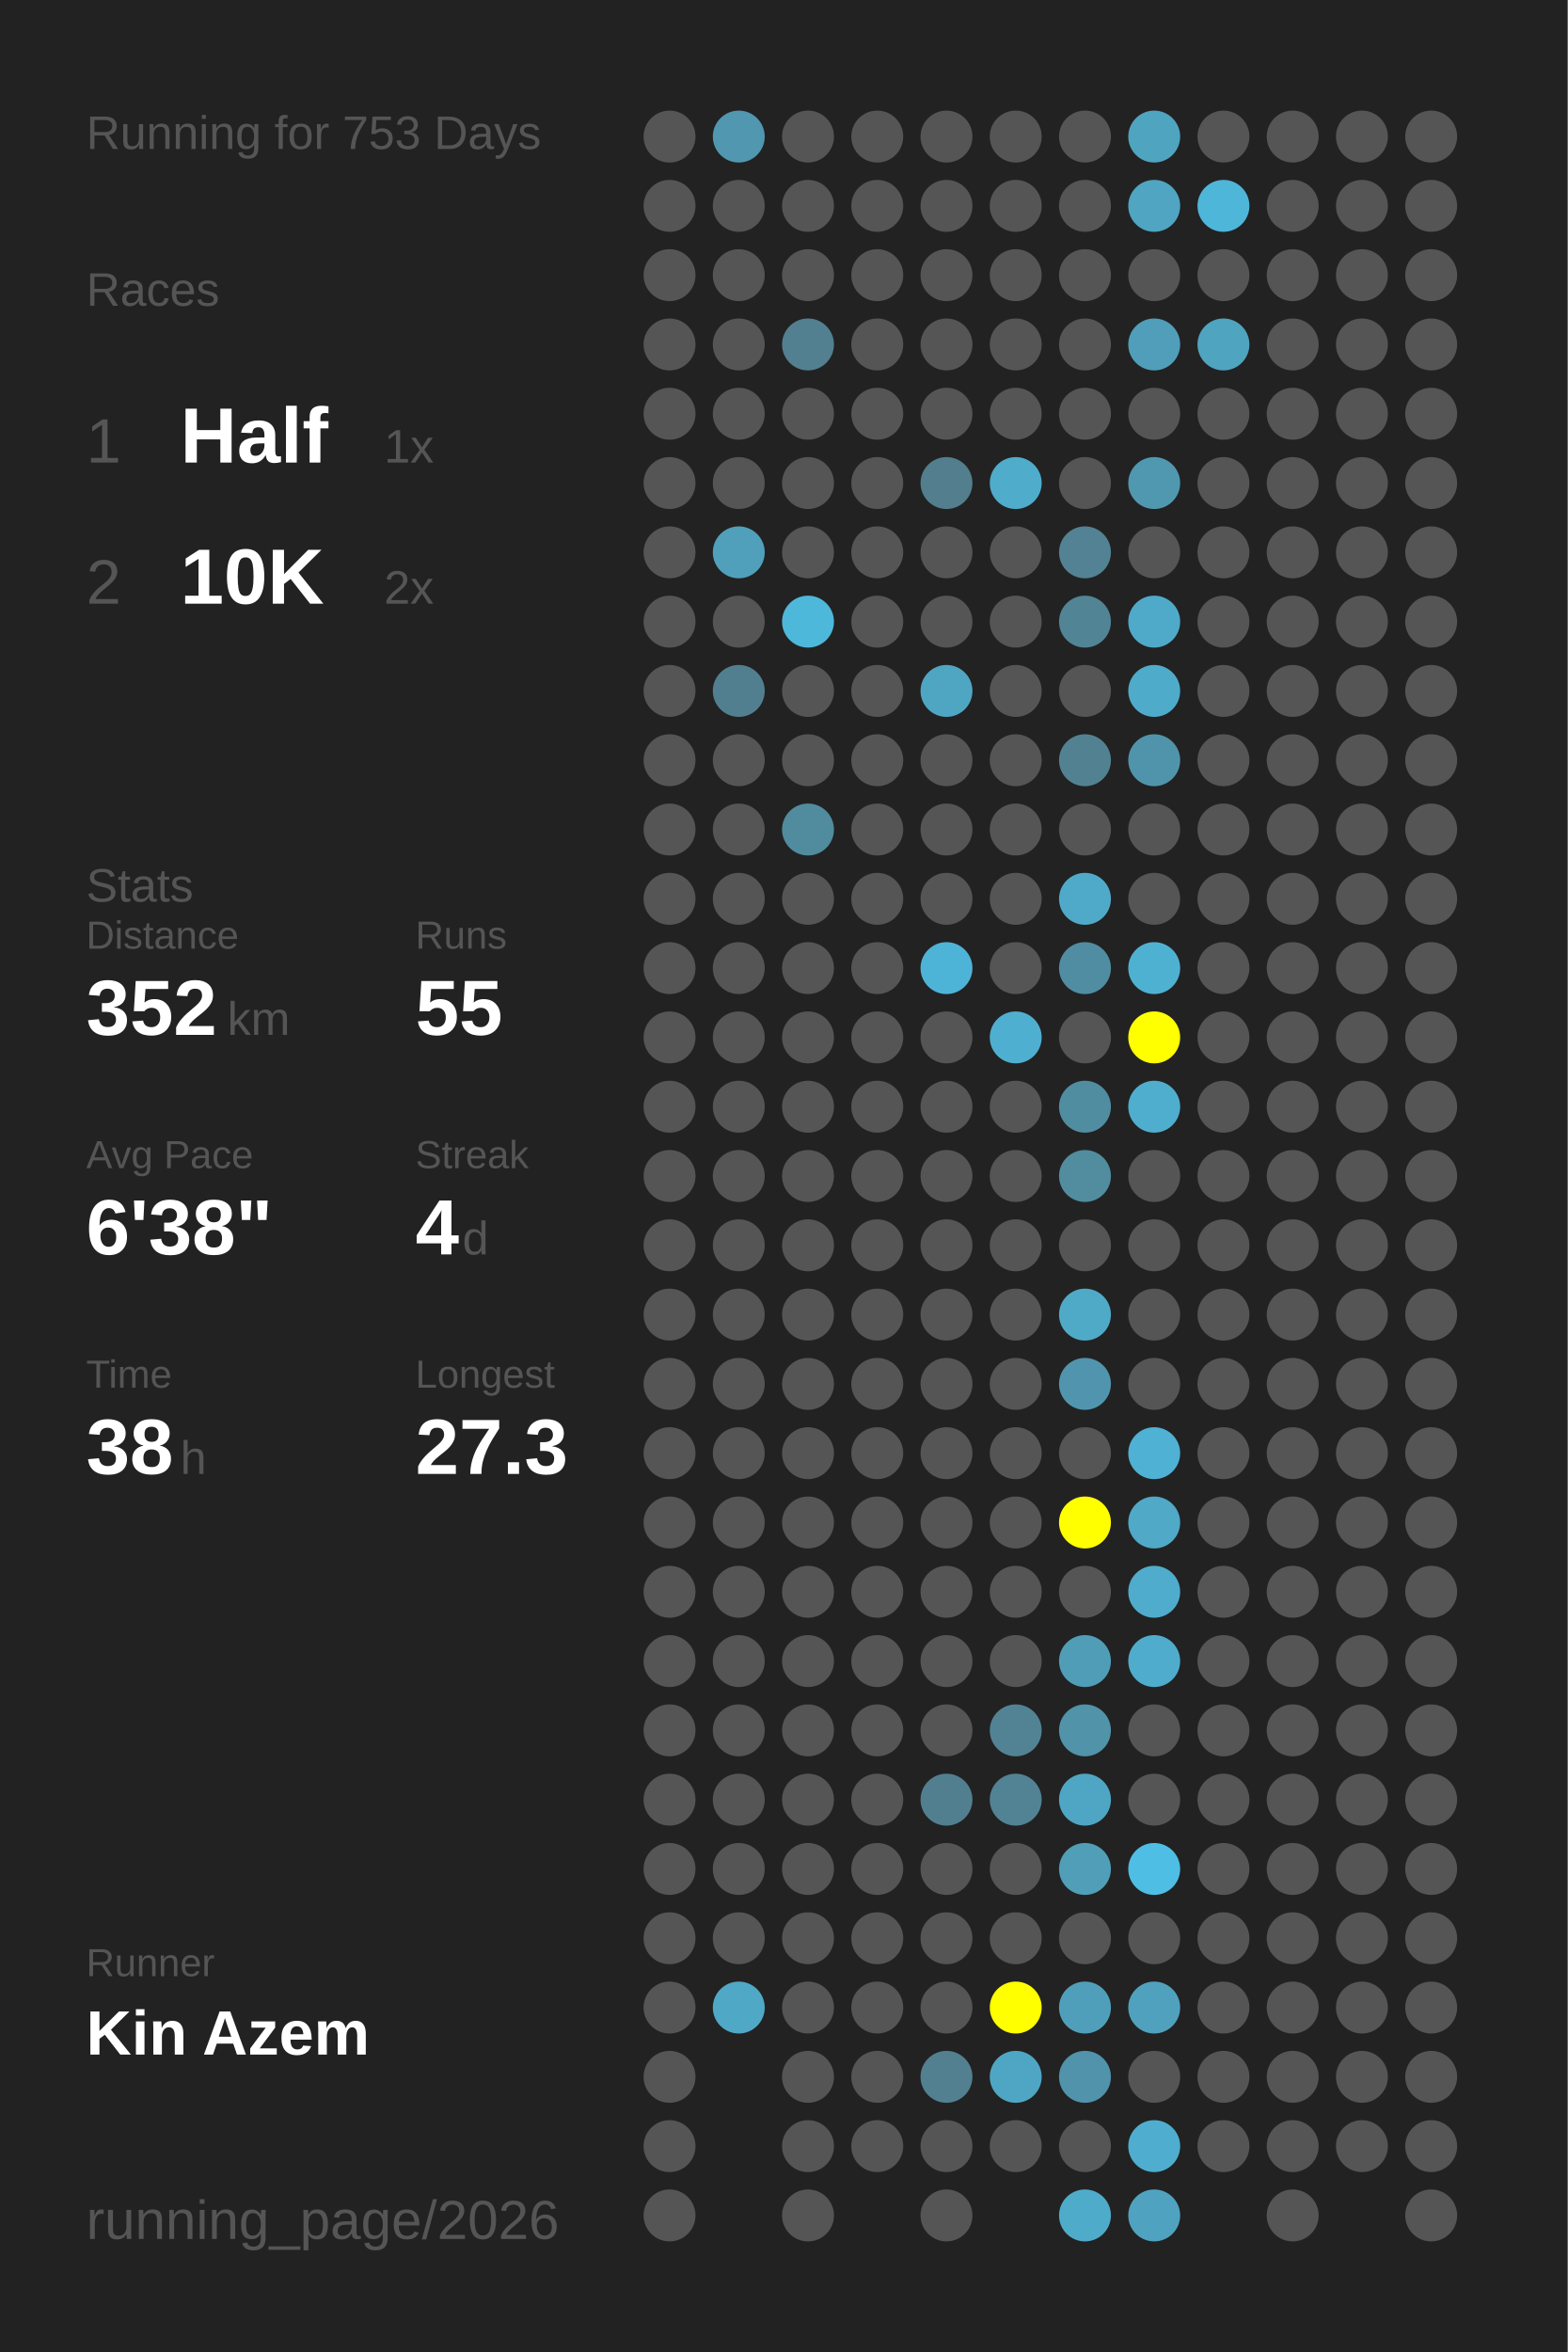
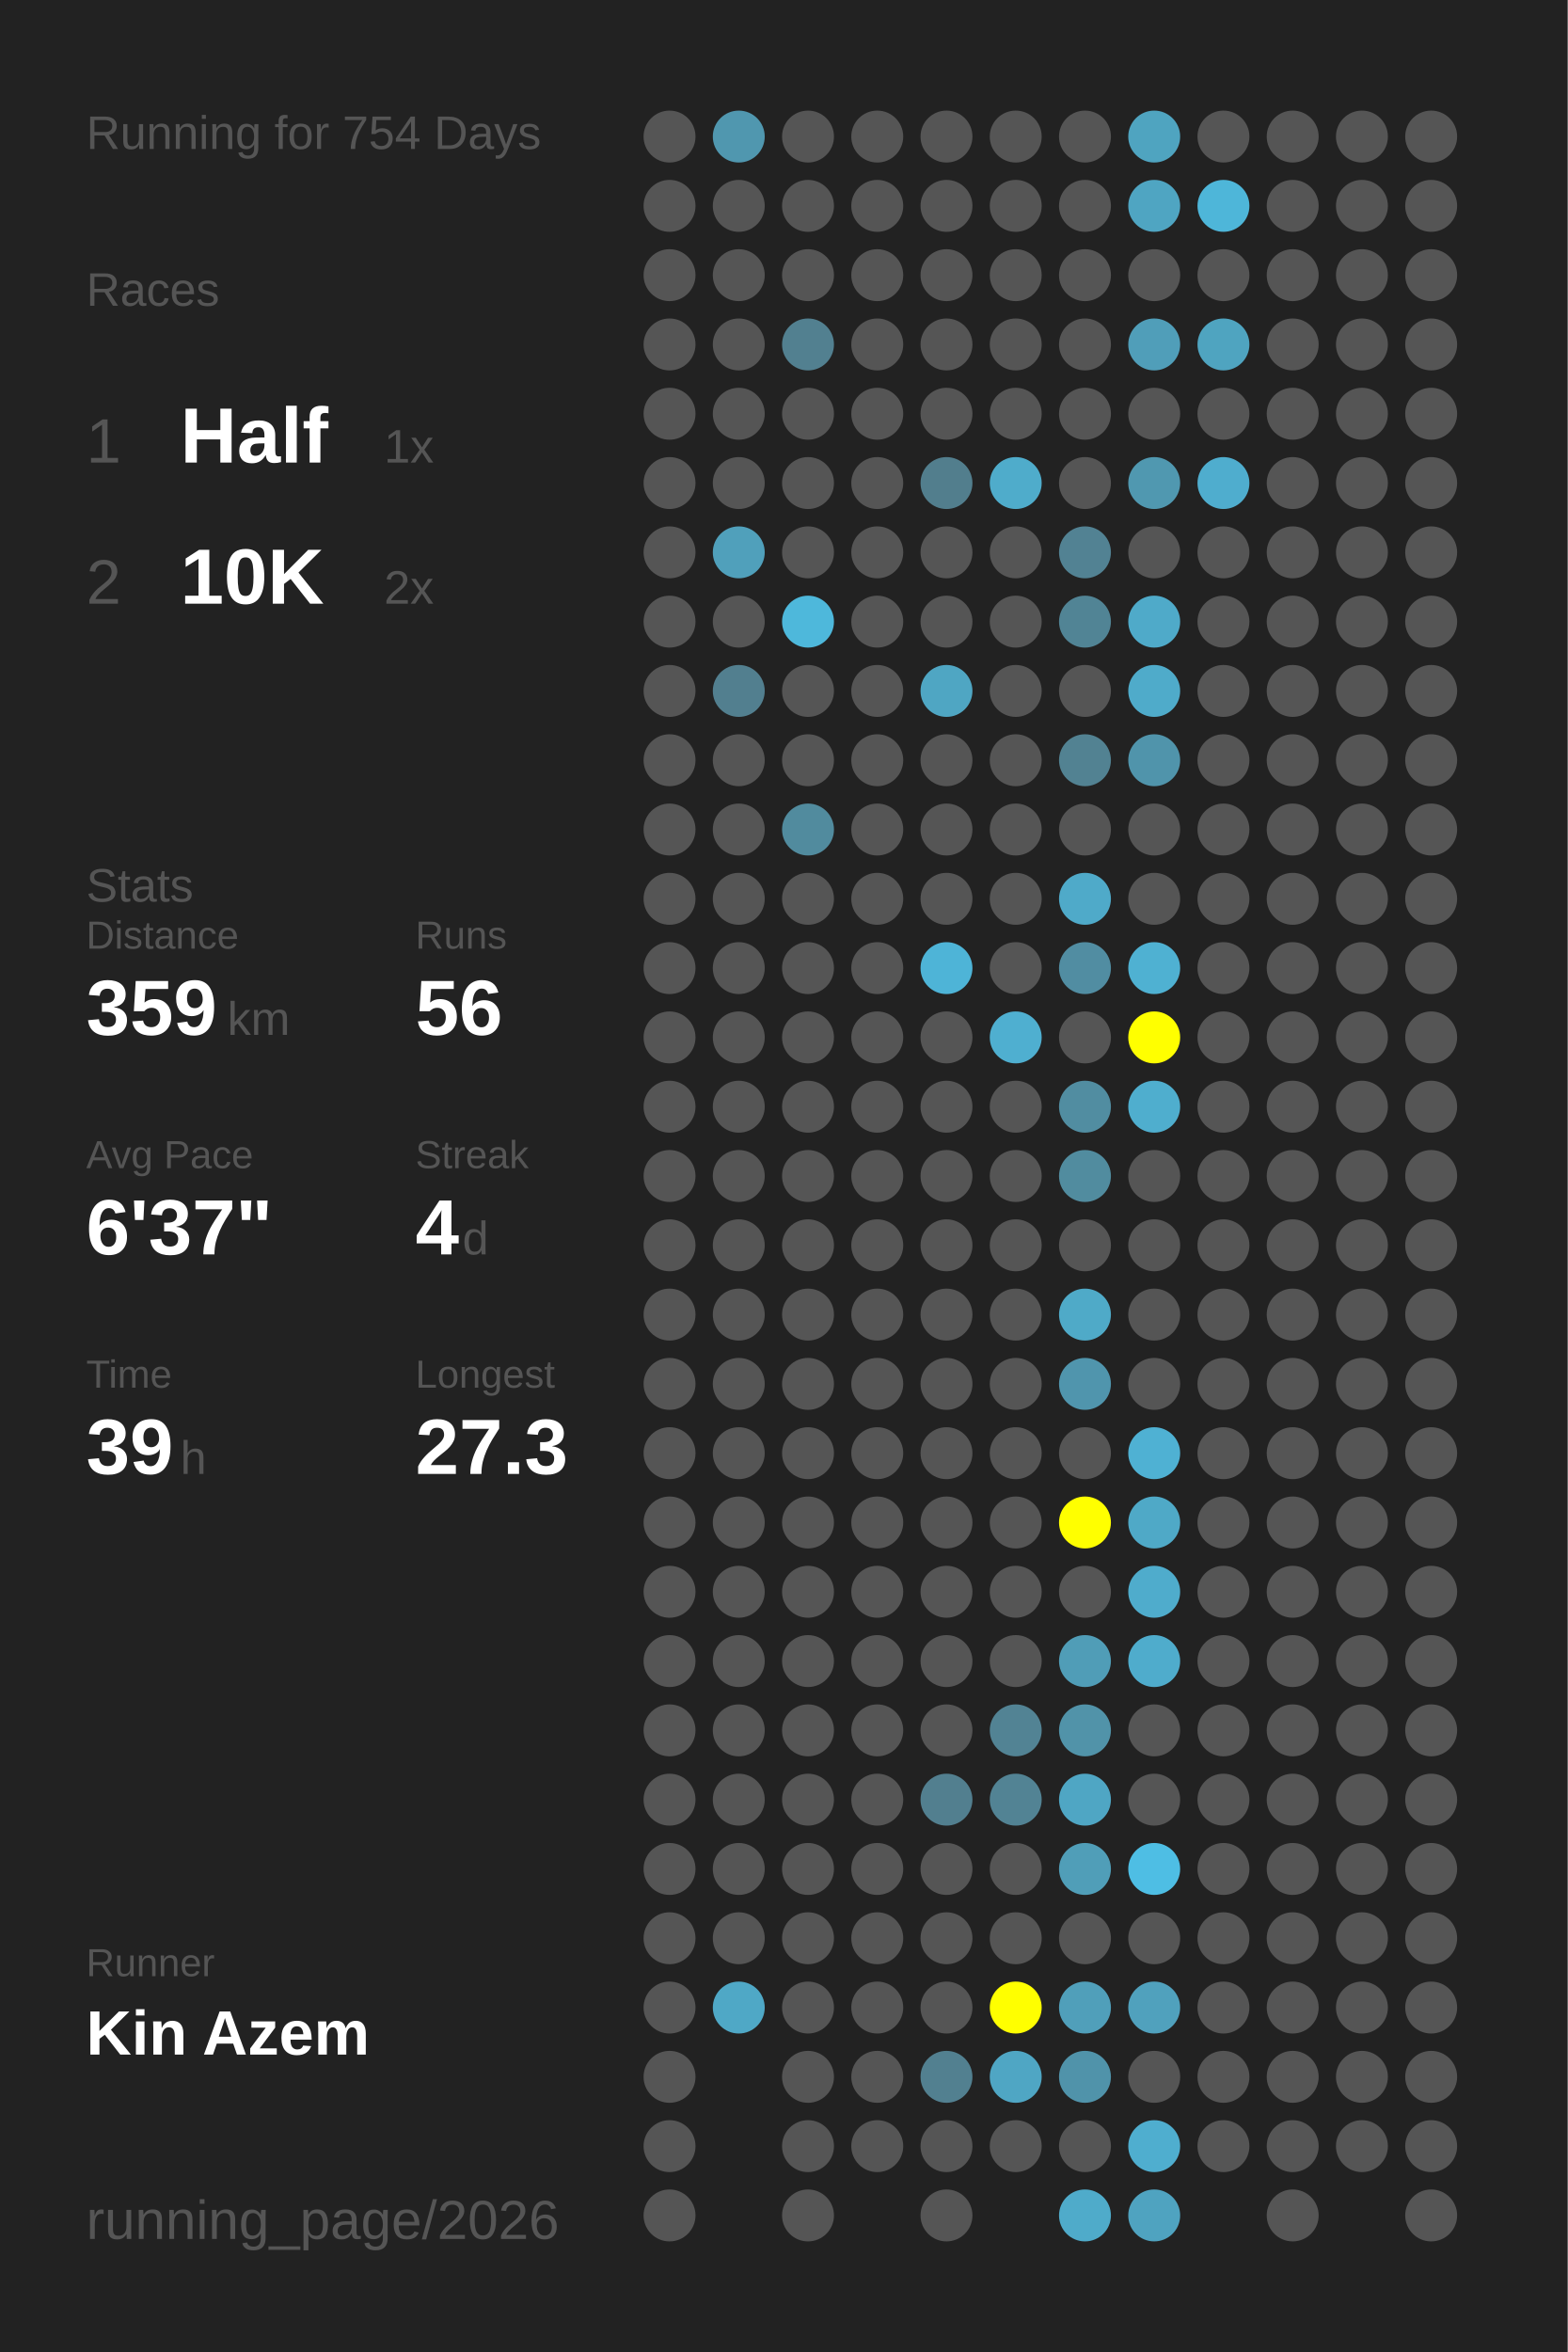
<svg xmlns="http://www.w3.org/2000/svg" baseProfile="full" height="300mm" version="1.1" viewBox="0,0,200,300" width="200mm">
  <defs />
  <rect fill="#222222" height="300" width="200" x="0" y="0" />
-   <text fill="#555555" style="font-size:6px; font-family:Arial;" x="11" y="19">Running for 753 Days</text>
+   <text fill="#555555" style="font-size:6px; font-family:Arial;" x="11" y="19">Running for 754 Days</text>
  <text fill="#555555" style="font-size:6px; font-family:Arial;" x="11" y="39">Races</text>
  <text fill="#555555" style="font-size:8px; font-family:Arial;" x="11" y="59">1</text>
  <text fill="#FFFFFF" style="font-size:10px; font-family:Arial; font-weight:bold;" x="23" y="59">Half</text>
  <text fill="#555555" style="font-size:6px; font-family:Arial;" x="49" y="59">1x</text>
  <text fill="#555555" style="font-size:8px; font-family:Arial;" x="11" y="77">2</text>
  <text fill="#FFFFFF" style="font-size:10px; font-family:Arial; font-weight:bold;" x="23" y="77">10K</text>
  <text fill="#555555" style="font-size:6px; font-family:Arial;" x="49" y="77">2x</text>
  <text fill="#555555" style="font-size:6px; font-family:Arial;" x="11" y="115">Stats</text>
  <text fill="#555555" style="font-size:5px; font-family:Arial;" x="11" y="121">Distance</text>
-   <text fill="#FFFFFF" style="font-size:10px; font-family:Arial; font-weight:bold;" x="11" y="132">352</text>
+   <text fill="#FFFFFF" style="font-size:10px; font-family:Arial; font-weight:bold;" x="11" y="132">359</text>
  <text fill="#555555" style="font-size:6px; font-family:Arial;" x="29" y="132">km</text>
  <text fill="#555555" style="font-size:5px; font-family:Arial;" x="53" y="121">Runs</text>
-   <text fill="#FFFFFF" style="font-size:10px; font-family:Arial; font-weight:bold;" x="53" y="132">55</text>
+   <text fill="#FFFFFF" style="font-size:10px; font-family:Arial; font-weight:bold;" x="53" y="132">56</text>
  <text fill="#555555" style="font-size:5px; font-family:Arial;" x="11" y="149">Avg Pace</text>
-   <text fill="#FFFFFF" style="font-size:10px; font-family:Arial; font-weight:bold;" x="11" y="160">6'38"</text>
+   <text fill="#FFFFFF" style="font-size:10px; font-family:Arial; font-weight:bold;" x="11" y="160">6'37"</text>
  <text fill="#555555" style="font-size:5px; font-family:Arial;" x="53" y="149">Streak</text>
  <text fill="#FFFFFF" style="font-size:10px; font-family:Arial; font-weight:bold;" x="53" y="160">4</text>
  <text fill="#555555" style="font-size:6px; font-family:Arial;" x="59" y="160">d</text>
  <text fill="#555555" style="font-size:5px; font-family:Arial;" x="11" y="177">Time</text>
-   <text fill="#FFFFFF" style="font-size:10px; font-family:Arial; font-weight:bold;" x="11" y="188">38</text>
+   <text fill="#FFFFFF" style="font-size:10px; font-family:Arial; font-weight:bold;" x="11" y="188">39</text>
  <text fill="#555555" style="font-size:6px; font-family:Arial;" x="23" y="188">h</text>
  <text fill="#555555" style="font-size:5px; font-family:Arial;" x="53" y="177">Longest</text>
  <text fill="#FFFFFF" style="font-size:10px; font-family:Arial; font-weight:bold;" x="53" y="188">27.3</text>
  <text fill="#555555" style="font-size:5px; font-family:Arial;" x="11" y="252.065">Runner</text>
  <text fill="#FFFFFF" style="font-size:8px; font-family:Arial; font-weight:bold;" x="11" y="262.065">Kin Azem</text>
  <text fill="#555555" style="font-size:7px; font-family:Arial;" x="11" y="285.581">running_page/2026</text>
  <circle cx="85.417" cy="17.419" fill="#555555" r="3.312" />
  <circle cx="85.417" cy="26.258" fill="#555555" r="3.312" />
  <circle cx="85.417" cy="35.097" fill="#555555" r="3.312" />
  <circle cx="85.417" cy="43.935" fill="#555555" r="3.312" />
  <circle cx="85.417" cy="52.774" fill="#555555" r="3.312" />
  <circle cx="85.417" cy="61.613" fill="#555555" r="3.312" />
  <circle cx="85.417" cy="70.452" fill="#555555" r="3.312" />
  <circle cx="85.417" cy="79.29" fill="#555555" r="3.312" />
  <circle cx="85.417" cy="88.129" fill="#555555" r="3.312" />
  <circle cx="85.417" cy="96.968" fill="#555555" r="3.312" />
  <circle cx="85.417" cy="105.806" fill="#555555" r="3.312" />
  <circle cx="85.417" cy="114.645" fill="#555555" r="3.312" />
  <circle cx="85.417" cy="123.484" fill="#555555" r="3.312" />
  <circle cx="85.417" cy="132.323" fill="#555555" r="3.312" />
  <circle cx="85.417" cy="141.161" fill="#555555" r="3.312" />
  <circle cx="85.417" cy="150" fill="#555555" r="3.312" />
  <circle cx="85.417" cy="158.839" fill="#555555" r="3.312" />
  <circle cx="85.417" cy="167.677" fill="#555555" r="3.312" />
  <circle cx="85.417" cy="176.516" fill="#555555" r="3.312" />
  <circle cx="85.417" cy="185.355" fill="#555555" r="3.312" />
  <circle cx="85.417" cy="194.194" fill="#555555" r="3.312" />
  <circle cx="85.417" cy="203.032" fill="#555555" r="3.312" />
  <circle cx="85.417" cy="211.871" fill="#555555" r="3.312" />
  <circle cx="85.417" cy="220.71" fill="#555555" r="3.312" />
  <circle cx="85.417" cy="229.548" fill="#555555" r="3.312" />
  <circle cx="85.417" cy="238.387" fill="#555555" r="3.312" />
  <circle cx="85.417" cy="247.226" fill="#555555" r="3.312" />
  <circle cx="85.417" cy="256.065" fill="#555555" r="3.312" />
  <circle cx="85.417" cy="264.903" fill="#555555" r="3.312" />
  <circle cx="85.417" cy="273.742" fill="#555555" r="3.312" />
  <circle cx="85.417" cy="282.581" fill="#555555" r="3.312" />
  <circle cx="94.25" cy="17.419" fill="#5097af" r="3.312" />
  <circle cx="94.25" cy="26.258" fill="#555555" r="3.312" />
  <circle cx="94.25" cy="35.097" fill="#555555" r="3.312" />
  <circle cx="94.25" cy="43.935" fill="#555555" r="3.312" />
  <circle cx="94.25" cy="52.774" fill="#555555" r="3.312" />
  <circle cx="94.25" cy="61.613" fill="#555555" r="3.312" />
  <circle cx="94.25" cy="70.452" fill="#50a0bb" r="3.312" />
  <circle cx="94.25" cy="79.29" fill="#555555" r="3.312" />
  <circle cx="94.25" cy="88.129" fill="#527f8f" r="3.312" />
  <circle cx="94.25" cy="96.968" fill="#555555" r="3.312" />
  <circle cx="94.25" cy="105.806" fill="#555555" r="3.312" />
  <circle cx="94.25" cy="114.645" fill="#555555" r="3.312" />
  <circle cx="94.25" cy="123.484" fill="#555555" r="3.312" />
  <circle cx="94.25" cy="132.323" fill="#555555" r="3.312" />
  <circle cx="94.25" cy="141.161" fill="#555555" r="3.312" />
  <circle cx="94.25" cy="150" fill="#555555" r="3.312" />
  <circle cx="94.25" cy="158.839" fill="#555555" r="3.312" />
  <circle cx="94.25" cy="167.677" fill="#555555" r="3.312" />
  <circle cx="94.25" cy="176.516" fill="#555555" r="3.312" />
  <circle cx="94.25" cy="185.355" fill="#555555" r="3.312" />
  <circle cx="94.25" cy="194.194" fill="#555555" r="3.312" />
  <circle cx="94.25" cy="203.032" fill="#555555" r="3.312" />
  <circle cx="94.25" cy="211.871" fill="#555555" r="3.312" />
  <circle cx="94.25" cy="220.71" fill="#555555" r="3.312" />
  <circle cx="94.25" cy="229.548" fill="#555555" r="3.312" />
  <circle cx="94.25" cy="238.387" fill="#555555" r="3.312" />
  <circle cx="94.25" cy="247.226" fill="#555555" r="3.312" />
  <circle cx="94.25" cy="256.065" fill="#4fa8c6" r="3.312" />
  <circle cx="103.083" cy="17.419" fill="#555555" r="3.312" />
  <circle cx="103.083" cy="26.258" fill="#555555" r="3.312" />
  <circle cx="103.083" cy="35.097" fill="#555555" r="3.312" />
  <circle cx="103.083" cy="43.935" fill="#528090" r="3.312" />
  <circle cx="103.083" cy="52.774" fill="#555555" r="3.312" />
  <circle cx="103.083" cy="61.613" fill="#555555" r="3.312" />
  <circle cx="103.083" cy="70.452" fill="#555555" r="3.312" />
  <circle cx="103.083" cy="79.29" fill="#4eb8db" r="3.312" />
  <circle cx="103.083" cy="88.129" fill="#555555" r="3.312" />
  <circle cx="103.083" cy="96.968" fill="#555555" r="3.312" />
  <circle cx="103.083" cy="105.806" fill="#518b9e" r="3.312" />
  <circle cx="103.083" cy="114.645" fill="#555555" r="3.312" />
  <circle cx="103.083" cy="123.484" fill="#555555" r="3.312" />
  <circle cx="103.083" cy="132.323" fill="#555555" r="3.312" />
  <circle cx="103.083" cy="141.161" fill="#555555" r="3.312" />
  <circle cx="103.083" cy="150" fill="#555555" r="3.312" />
  <circle cx="103.083" cy="158.839" fill="#555555" r="3.312" />
  <circle cx="103.083" cy="167.677" fill="#555555" r="3.312" />
  <circle cx="103.083" cy="176.516" fill="#555555" r="3.312" />
  <circle cx="103.083" cy="185.355" fill="#555555" r="3.312" />
  <circle cx="103.083" cy="194.194" fill="#555555" r="3.312" />
  <circle cx="103.083" cy="203.032" fill="#555555" r="3.312" />
  <circle cx="103.083" cy="211.871" fill="#555555" r="3.312" />
  <circle cx="103.083" cy="220.71" fill="#555555" r="3.312" />
  <circle cx="103.083" cy="229.548" fill="#555555" r="3.312" />
  <circle cx="103.083" cy="238.387" fill="#555555" r="3.312" />
  <circle cx="103.083" cy="247.226" fill="#555555" r="3.312" />
  <circle cx="103.083" cy="256.065" fill="#555555" r="3.312" />
  <circle cx="103.083" cy="264.903" fill="#555555" r="3.312" />
  <circle cx="103.083" cy="273.742" fill="#555555" r="3.312" />
  <circle cx="103.083" cy="282.581" fill="#555555" r="3.312" />
  <circle cx="111.917" cy="17.419" fill="#555555" r="3.312" />
  <circle cx="111.917" cy="26.258" fill="#555555" r="3.312" />
  <circle cx="111.917" cy="35.097" fill="#555555" r="3.312" />
  <circle cx="111.917" cy="43.935" fill="#555555" r="3.312" />
  <circle cx="111.917" cy="52.774" fill="#555555" r="3.312" />
  <circle cx="111.917" cy="61.613" fill="#555555" r="3.312" />
  <circle cx="111.917" cy="70.452" fill="#555555" r="3.312" />
  <circle cx="111.917" cy="79.29" fill="#555555" r="3.312" />
  <circle cx="111.917" cy="88.129" fill="#555555" r="3.312" />
  <circle cx="111.917" cy="96.968" fill="#555555" r="3.312" />
  <circle cx="111.917" cy="105.806" fill="#555555" r="3.312" />
  <circle cx="111.917" cy="114.645" fill="#555555" r="3.312" />
  <circle cx="111.917" cy="123.484" fill="#555555" r="3.312" />
  <circle cx="111.917" cy="132.323" fill="#555555" r="3.312" />
  <circle cx="111.917" cy="141.161" fill="#555555" r="3.312" />
  <circle cx="111.917" cy="150" fill="#555555" r="3.312" />
  <circle cx="111.917" cy="158.839" fill="#555555" r="3.312" />
  <circle cx="111.917" cy="167.677" fill="#555555" r="3.312" />
  <circle cx="111.917" cy="176.516" fill="#555555" r="3.312" />
  <circle cx="111.917" cy="185.355" fill="#555555" r="3.312" />
  <circle cx="111.917" cy="194.194" fill="#555555" r="3.312" />
  <circle cx="111.917" cy="203.032" fill="#555555" r="3.312" />
  <circle cx="111.917" cy="211.871" fill="#555555" r="3.312" />
  <circle cx="111.917" cy="220.71" fill="#555555" r="3.312" />
  <circle cx="111.917" cy="229.548" fill="#555555" r="3.312" />
  <circle cx="111.917" cy="238.387" fill="#555555" r="3.312" />
  <circle cx="111.917" cy="247.226" fill="#555555" r="3.312" />
  <circle cx="111.917" cy="256.065" fill="#555555" r="3.312" />
  <circle cx="111.917" cy="264.903" fill="#555555" r="3.312" />
  <circle cx="111.917" cy="273.742" fill="#555555" r="3.312" />
  <circle cx="120.75" cy="17.419" fill="#555555" r="3.312" />
  <circle cx="120.75" cy="26.258" fill="#555555" r="3.312" />
  <circle cx="120.75" cy="35.097" fill="#555555" r="3.312" />
  <circle cx="120.75" cy="43.935" fill="#555555" r="3.312" />
  <circle cx="120.75" cy="52.774" fill="#555555" r="3.312" />
  <circle cx="120.75" cy="61.613" fill="#527e8d" r="3.312" />
  <circle cx="120.75" cy="70.452" fill="#555555" r="3.312" />
  <circle cx="120.75" cy="79.29" fill="#555555" r="3.312" />
  <circle cx="120.75" cy="88.129" fill="#4fa6c3" r="3.312" />
  <circle cx="120.75" cy="96.968" fill="#555555" r="3.312" />
  <circle cx="120.75" cy="105.806" fill="#555555" r="3.312" />
  <circle cx="120.75" cy="114.645" fill="#555555" r="3.312" />
  <circle cx="120.75" cy="123.484" fill="#4eb4d7" r="3.312" />
  <circle cx="120.75" cy="132.323" fill="#555555" r="3.312" />
  <circle cx="120.75" cy="141.161" fill="#555555" r="3.312" />
  <circle cx="120.75" cy="150" fill="#555555" r="3.312" />
  <circle cx="120.75" cy="158.839" fill="#555555" r="3.312" />
  <circle cx="120.75" cy="167.677" fill="#555555" r="3.312" />
  <circle cx="120.75" cy="176.516" fill="#555555" r="3.312" />
  <circle cx="120.75" cy="185.355" fill="#555555" r="3.312" />
  <circle cx="120.75" cy="194.194" fill="#555555" r="3.312" />
  <circle cx="120.75" cy="203.032" fill="#555555" r="3.312" />
  <circle cx="120.75" cy="211.871" fill="#555555" r="3.312" />
  <circle cx="120.75" cy="220.71" fill="#555555" r="3.312" />
  <circle cx="120.75" cy="229.548" fill="#527f8f" r="3.312" />
  <circle cx="120.75" cy="238.387" fill="#555555" r="3.312" />
  <circle cx="120.75" cy="247.226" fill="#555555" r="3.312" />
  <circle cx="120.75" cy="256.065" fill="#555555" r="3.312" />
  <circle cx="120.75" cy="264.903" fill="#528090" r="3.312" />
  <circle cx="120.75" cy="273.742" fill="#555555" r="3.312" />
  <circle cx="120.75" cy="282.581" fill="#555555" r="3.312" />
  <circle cx="129.583" cy="17.419" fill="#555555" r="3.312" />
  <circle cx="129.583" cy="26.258" fill="#555555" r="3.312" />
  <circle cx="129.583" cy="35.097" fill="#555555" r="3.312" />
  <circle cx="129.583" cy="43.935" fill="#555555" r="3.312" />
  <circle cx="129.583" cy="52.774" fill="#555555" r="3.312" />
  <circle cx="129.583" cy="61.613" fill="#4faccb" r="3.312" />
  <circle cx="129.583" cy="70.452" fill="#555555" r="3.312" />
  <circle cx="129.583" cy="79.29" fill="#555555" r="3.312" />
  <circle cx="129.583" cy="88.129" fill="#555555" r="3.312" />
  <circle cx="129.583" cy="96.968" fill="#555555" r="3.312" />
  <circle cx="129.583" cy="105.806" fill="#555555" r="3.312" />
  <circle cx="129.583" cy="114.645" fill="#555555" r="3.312" />
  <circle cx="129.583" cy="123.484" fill="#555555" r="3.312" />
  <circle cx="129.583" cy="132.323" fill="#4fafd0" r="3.312" />
  <circle cx="129.583" cy="141.161" fill="#555555" r="3.312" />
  <circle cx="129.583" cy="150" fill="#555555" r="3.312" />
  <circle cx="129.583" cy="158.839" fill="#555555" r="3.312" />
  <circle cx="129.583" cy="167.677" fill="#555555" r="3.312" />
  <circle cx="129.583" cy="176.516" fill="#555555" r="3.312" />
  <circle cx="129.583" cy="185.355" fill="#555555" r="3.312" />
  <circle cx="129.583" cy="194.194" fill="#555555" r="3.312" />
  <circle cx="129.583" cy="203.032" fill="#555555" r="3.312" />
  <circle cx="129.583" cy="211.871" fill="#555555" r="3.312" />
  <circle cx="129.583" cy="220.71" fill="#528394" r="3.312" />
  <circle cx="129.583" cy="229.548" fill="#528394" r="3.312" />
  <circle cx="129.583" cy="238.387" fill="#555555" r="3.312" />
  <circle cx="129.583" cy="247.226" fill="#555555" r="3.312" />
  <circle cx="129.583" cy="256.065" fill="#FFFF00" r="3.312" />
  <circle cx="129.583" cy="264.903" fill="#4fa6c4" r="3.312" />
  <circle cx="129.583" cy="273.742" fill="#555555" r="3.312" />
  <circle cx="138.417" cy="17.419" fill="#555555" r="3.312" />
  <circle cx="138.417" cy="26.258" fill="#555555" r="3.312" />
  <circle cx="138.417" cy="35.097" fill="#555555" r="3.312" />
  <circle cx="138.417" cy="43.935" fill="#555555" r="3.312" />
  <circle cx="138.417" cy="52.774" fill="#555555" r="3.312" />
  <circle cx="138.417" cy="61.613" fill="#555555" r="3.312" />
  <circle cx="138.417" cy="70.452" fill="#528293" r="3.312" />
  <circle cx="138.417" cy="79.29" fill="#518495" r="3.312" />
  <circle cx="138.417" cy="88.129" fill="#555555" r="3.312" />
  <circle cx="138.417" cy="96.968" fill="#528292" r="3.312" />
  <circle cx="138.417" cy="105.806" fill="#555555" r="3.312" />
  <circle cx="138.417" cy="114.645" fill="#4faac9" r="3.312" />
  <circle cx="138.417" cy="123.484" fill="#518da2" r="3.312" />
  <circle cx="138.417" cy="132.323" fill="#555555" r="3.312" />
  <circle cx="138.417" cy="141.161" fill="#518da1" r="3.312" />
  <circle cx="138.417" cy="150" fill="#518c9f" r="3.312" />
  <circle cx="138.417" cy="158.839" fill="#555555" r="3.312" />
  <circle cx="138.417" cy="167.677" fill="#4faac8" r="3.312" />
  <circle cx="138.417" cy="176.516" fill="#5095ad" r="3.312" />
  <circle cx="138.417" cy="185.355" fill="#555555" r="3.312" />
  <circle cx="138.417" cy="194.194" fill="#FFFF00" r="3.312" />
  <circle cx="138.417" cy="203.032" fill="#555555" r="3.312" />
  <circle cx="138.417" cy="211.871" fill="#509db7" r="3.312" />
  <circle cx="138.417" cy="220.71" fill="#5193a9" r="3.312" />
  <circle cx="138.417" cy="229.548" fill="#4fa6c4" r="3.312" />
  <circle cx="138.417" cy="238.387" fill="#509eb8" r="3.312" />
  <circle cx="138.417" cy="247.226" fill="#555555" r="3.312" />
  <circle cx="138.417" cy="256.065" fill="#509fba" r="3.312" />
  <circle cx="138.417" cy="264.903" fill="#5093aa" r="3.312" />
  <circle cx="138.417" cy="273.742" fill="#555555" r="3.312" />
  <circle cx="138.417" cy="282.581" fill="#4fabca" r="3.312" />
  <circle cx="147.25" cy="17.419" fill="#4fa4c0" r="3.312" />
  <circle cx="147.25" cy="26.258" fill="#4fa5c2" r="3.312" />
  <circle cx="147.25" cy="35.097" fill="#555555" r="3.312" />
  <circle cx="147.25" cy="43.935" fill="#509eb9" r="3.312" />
  <circle cx="147.25" cy="52.774" fill="#555555" r="3.312" />
  <circle cx="147.25" cy="61.613" fill="#5098b0" r="3.312" />
  <circle cx="147.25" cy="70.452" fill="#555555" r="3.312" />
  <circle cx="147.25" cy="79.29" fill="#4faac9" r="3.312" />
  <circle cx="147.25" cy="88.129" fill="#4fabca" r="3.312" />
  <circle cx="147.25" cy="96.968" fill="#5094ab" r="3.312" />
  <circle cx="147.25" cy="105.806" fill="#555555" r="3.312" />
  <circle cx="147.25" cy="114.645" fill="#555555" r="3.312" />
  <circle cx="147.25" cy="123.484" fill="#4fb1d2" r="3.312" />
  <circle cx="147.25" cy="132.323" fill="#FFFF00" r="3.312" />
  <circle cx="147.25" cy="141.161" fill="#4faece" r="3.312" />
  <circle cx="147.25" cy="150" fill="#555555" r="3.312" />
  <circle cx="147.25" cy="158.839" fill="#555555" r="3.312" />
  <circle cx="147.25" cy="167.677" fill="#555555" r="3.312" />
  <circle cx="147.25" cy="176.516" fill="#555555" r="3.312" />
  <circle cx="147.25" cy="185.355" fill="#4fb1d3" r="3.312" />
  <circle cx="147.25" cy="194.194" fill="#4fa9c7" r="3.312" />
  <circle cx="147.25" cy="203.032" fill="#4faccc" r="3.312" />
  <circle cx="147.25" cy="211.871" fill="#4faccc" r="3.312" />
  <circle cx="147.25" cy="220.71" fill="#555555" r="3.312" />
  <circle cx="147.25" cy="229.548" fill="#555555" r="3.312" />
  <circle cx="147.25" cy="238.387" fill="#4ebee4" r="3.312" />
  <circle cx="147.25" cy="247.226" fill="#555555" r="3.312" />
  <circle cx="147.25" cy="256.065" fill="#50a1bd" r="3.312" />
  <circle cx="147.25" cy="264.903" fill="#555555" r="3.312" />
  <circle cx="147.25" cy="273.742" fill="#4faecf" r="3.312" />
  <circle cx="147.25" cy="282.581" fill="#4fa3c0" r="3.312" />
  <circle cx="156.083" cy="17.419" fill="#555555" r="3.312" />
  <circle cx="156.083" cy="26.258" fill="#4eb6d9" r="3.312" />
  <circle cx="156.083" cy="35.097" fill="#555555" r="3.312" />
  <circle cx="156.083" cy="43.935" fill="#4fa4c0" r="3.312" />
  <circle cx="156.083" cy="52.774" fill="#555555" r="3.312" />
-   <circle cx="156.083" cy="61.613" fill="#555555" r="3.312" />
+   <circle cx="156.083" cy="61.613" fill="#4fadce" r="3.312" />
  <circle cx="156.083" cy="70.452" fill="#555555" r="3.312" />
  <circle cx="156.083" cy="79.29" fill="#555555" r="3.312" />
  <circle cx="156.083" cy="88.129" fill="#555555" r="3.312" />
  <circle cx="156.083" cy="96.968" fill="#555555" r="3.312" />
  <circle cx="156.083" cy="105.806" fill="#555555" r="3.312" />
  <circle cx="156.083" cy="114.645" fill="#555555" r="3.312" />
  <circle cx="156.083" cy="123.484" fill="#555555" r="3.312" />
  <circle cx="156.083" cy="132.323" fill="#555555" r="3.312" />
  <circle cx="156.083" cy="141.161" fill="#555555" r="3.312" />
  <circle cx="156.083" cy="150" fill="#555555" r="3.312" />
  <circle cx="156.083" cy="158.839" fill="#555555" r="3.312" />
  <circle cx="156.083" cy="167.677" fill="#555555" r="3.312" />
  <circle cx="156.083" cy="176.516" fill="#555555" r="3.312" />
  <circle cx="156.083" cy="185.355" fill="#555555" r="3.312" />
  <circle cx="156.083" cy="194.194" fill="#555555" r="3.312" />
  <circle cx="156.083" cy="203.032" fill="#555555" r="3.312" />
  <circle cx="156.083" cy="211.871" fill="#555555" r="3.312" />
  <circle cx="156.083" cy="220.71" fill="#555555" r="3.312" />
  <circle cx="156.083" cy="229.548" fill="#555555" r="3.312" />
  <circle cx="156.083" cy="238.387" fill="#555555" r="3.312" />
  <circle cx="156.083" cy="247.226" fill="#555555" r="3.312" />
  <circle cx="156.083" cy="256.065" fill="#555555" r="3.312" />
  <circle cx="156.083" cy="264.903" fill="#555555" r="3.312" />
  <circle cx="156.083" cy="273.742" fill="#555555" r="3.312" />
  <circle cx="164.917" cy="17.419" fill="#555555" r="3.312" />
  <circle cx="164.917" cy="26.258" fill="#555555" r="3.312" />
  <circle cx="164.917" cy="35.097" fill="#555555" r="3.312" />
  <circle cx="164.917" cy="43.935" fill="#555555" r="3.312" />
  <circle cx="164.917" cy="52.774" fill="#555555" r="3.312" />
  <circle cx="164.917" cy="61.613" fill="#555555" r="3.312" />
  <circle cx="164.917" cy="70.452" fill="#555555" r="3.312" />
  <circle cx="164.917" cy="79.29" fill="#555555" r="3.312" />
  <circle cx="164.917" cy="88.129" fill="#555555" r="3.312" />
  <circle cx="164.917" cy="96.968" fill="#555555" r="3.312" />
  <circle cx="164.917" cy="105.806" fill="#555555" r="3.312" />
  <circle cx="164.917" cy="114.645" fill="#555555" r="3.312" />
  <circle cx="164.917" cy="123.484" fill="#555555" r="3.312" />
  <circle cx="164.917" cy="132.323" fill="#555555" r="3.312" />
  <circle cx="164.917" cy="141.161" fill="#555555" r="3.312" />
  <circle cx="164.917" cy="150" fill="#555555" r="3.312" />
  <circle cx="164.917" cy="158.839" fill="#555555" r="3.312" />
  <circle cx="164.917" cy="167.677" fill="#555555" r="3.312" />
  <circle cx="164.917" cy="176.516" fill="#555555" r="3.312" />
  <circle cx="164.917" cy="185.355" fill="#555555" r="3.312" />
  <circle cx="164.917" cy="194.194" fill="#555555" r="3.312" />
  <circle cx="164.917" cy="203.032" fill="#555555" r="3.312" />
  <circle cx="164.917" cy="211.871" fill="#555555" r="3.312" />
  <circle cx="164.917" cy="220.71" fill="#555555" r="3.312" />
  <circle cx="164.917" cy="229.548" fill="#555555" r="3.312" />
  <circle cx="164.917" cy="238.387" fill="#555555" r="3.312" />
  <circle cx="164.917" cy="247.226" fill="#555555" r="3.312" />
  <circle cx="164.917" cy="256.065" fill="#555555" r="3.312" />
  <circle cx="164.917" cy="264.903" fill="#555555" r="3.312" />
  <circle cx="164.917" cy="273.742" fill="#555555" r="3.312" />
  <circle cx="164.917" cy="282.581" fill="#555555" r="3.312" />
  <circle cx="173.75" cy="17.419" fill="#555555" r="3.312" />
  <circle cx="173.75" cy="26.258" fill="#555555" r="3.312" />
  <circle cx="173.75" cy="35.097" fill="#555555" r="3.312" />
  <circle cx="173.75" cy="43.935" fill="#555555" r="3.312" />
  <circle cx="173.75" cy="52.774" fill="#555555" r="3.312" />
  <circle cx="173.75" cy="61.613" fill="#555555" r="3.312" />
  <circle cx="173.75" cy="70.452" fill="#555555" r="3.312" />
  <circle cx="173.75" cy="79.29" fill="#555555" r="3.312" />
  <circle cx="173.75" cy="88.129" fill="#555555" r="3.312" />
  <circle cx="173.75" cy="96.968" fill="#555555" r="3.312" />
  <circle cx="173.75" cy="105.806" fill="#555555" r="3.312" />
  <circle cx="173.75" cy="114.645" fill="#555555" r="3.312" />
  <circle cx="173.75" cy="123.484" fill="#555555" r="3.312" />
  <circle cx="173.75" cy="132.323" fill="#555555" r="3.312" />
  <circle cx="173.75" cy="141.161" fill="#555555" r="3.312" />
  <circle cx="173.75" cy="150" fill="#555555" r="3.312" />
  <circle cx="173.75" cy="158.839" fill="#555555" r="3.312" />
  <circle cx="173.75" cy="167.677" fill="#555555" r="3.312" />
  <circle cx="173.75" cy="176.516" fill="#555555" r="3.312" />
  <circle cx="173.75" cy="185.355" fill="#555555" r="3.312" />
  <circle cx="173.75" cy="194.194" fill="#555555" r="3.312" />
  <circle cx="173.75" cy="203.032" fill="#555555" r="3.312" />
  <circle cx="173.75" cy="211.871" fill="#555555" r="3.312" />
  <circle cx="173.75" cy="220.71" fill="#555555" r="3.312" />
  <circle cx="173.75" cy="229.548" fill="#555555" r="3.312" />
  <circle cx="173.75" cy="238.387" fill="#555555" r="3.312" />
  <circle cx="173.75" cy="247.226" fill="#555555" r="3.312" />
  <circle cx="173.75" cy="256.065" fill="#555555" r="3.312" />
  <circle cx="173.75" cy="264.903" fill="#555555" r="3.312" />
  <circle cx="173.75" cy="273.742" fill="#555555" r="3.312" />
  <circle cx="182.583" cy="17.419" fill="#555555" r="3.312" />
  <circle cx="182.583" cy="26.258" fill="#555555" r="3.312" />
  <circle cx="182.583" cy="35.097" fill="#555555" r="3.312" />
  <circle cx="182.583" cy="43.935" fill="#555555" r="3.312" />
  <circle cx="182.583" cy="52.774" fill="#555555" r="3.312" />
  <circle cx="182.583" cy="61.613" fill="#555555" r="3.312" />
  <circle cx="182.583" cy="70.452" fill="#555555" r="3.312" />
  <circle cx="182.583" cy="79.29" fill="#555555" r="3.312" />
  <circle cx="182.583" cy="88.129" fill="#555555" r="3.312" />
  <circle cx="182.583" cy="96.968" fill="#555555" r="3.312" />
  <circle cx="182.583" cy="105.806" fill="#555555" r="3.312" />
  <circle cx="182.583" cy="114.645" fill="#555555" r="3.312" />
  <circle cx="182.583" cy="123.484" fill="#555555" r="3.312" />
  <circle cx="182.583" cy="132.323" fill="#555555" r="3.312" />
  <circle cx="182.583" cy="141.161" fill="#555555" r="3.312" />
  <circle cx="182.583" cy="150" fill="#555555" r="3.312" />
  <circle cx="182.583" cy="158.839" fill="#555555" r="3.312" />
  <circle cx="182.583" cy="167.677" fill="#555555" r="3.312" />
  <circle cx="182.583" cy="176.516" fill="#555555" r="3.312" />
  <circle cx="182.583" cy="185.355" fill="#555555" r="3.312" />
  <circle cx="182.583" cy="194.194" fill="#555555" r="3.312" />
  <circle cx="182.583" cy="203.032" fill="#555555" r="3.312" />
  <circle cx="182.583" cy="211.871" fill="#555555" r="3.312" />
  <circle cx="182.583" cy="220.71" fill="#555555" r="3.312" />
  <circle cx="182.583" cy="229.548" fill="#555555" r="3.312" />
  <circle cx="182.583" cy="238.387" fill="#555555" r="3.312" />
  <circle cx="182.583" cy="247.226" fill="#555555" r="3.312" />
  <circle cx="182.583" cy="256.065" fill="#555555" r="3.312" />
  <circle cx="182.583" cy="264.903" fill="#555555" r="3.312" />
  <circle cx="182.583" cy="273.742" fill="#555555" r="3.312" />
  <circle cx="182.583" cy="282.581" fill="#555555" r="3.312" />
</svg>
